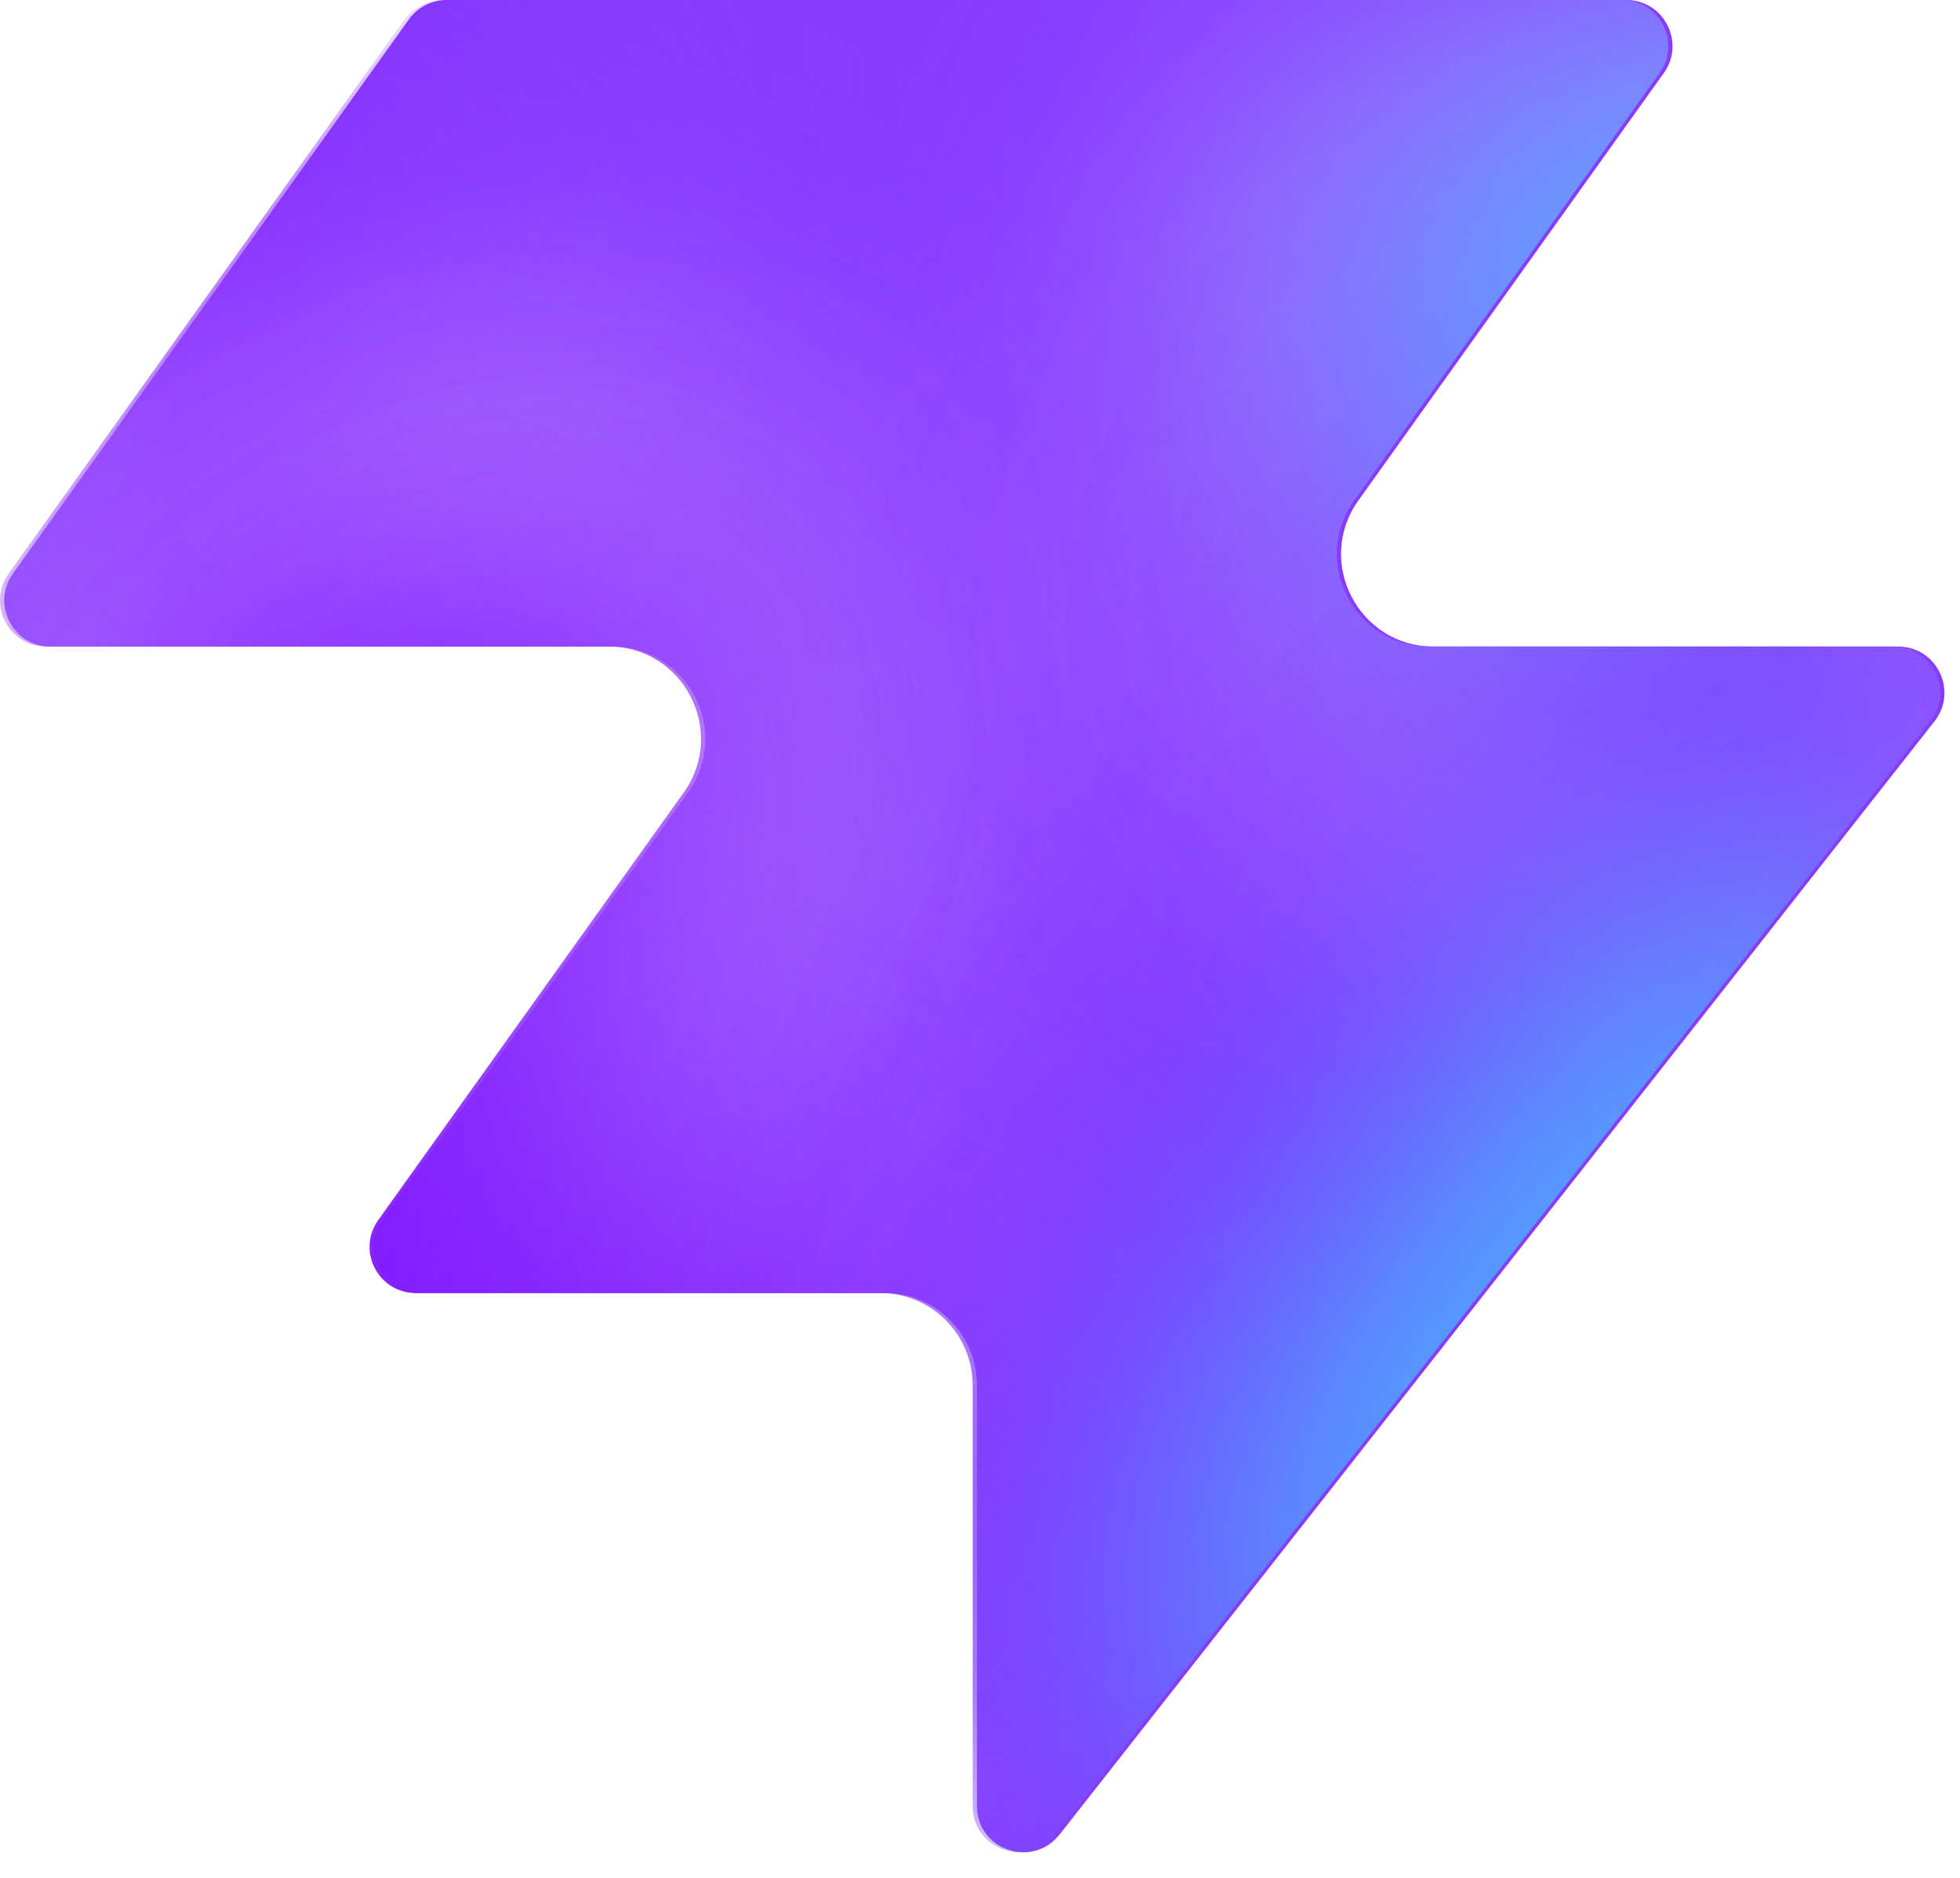
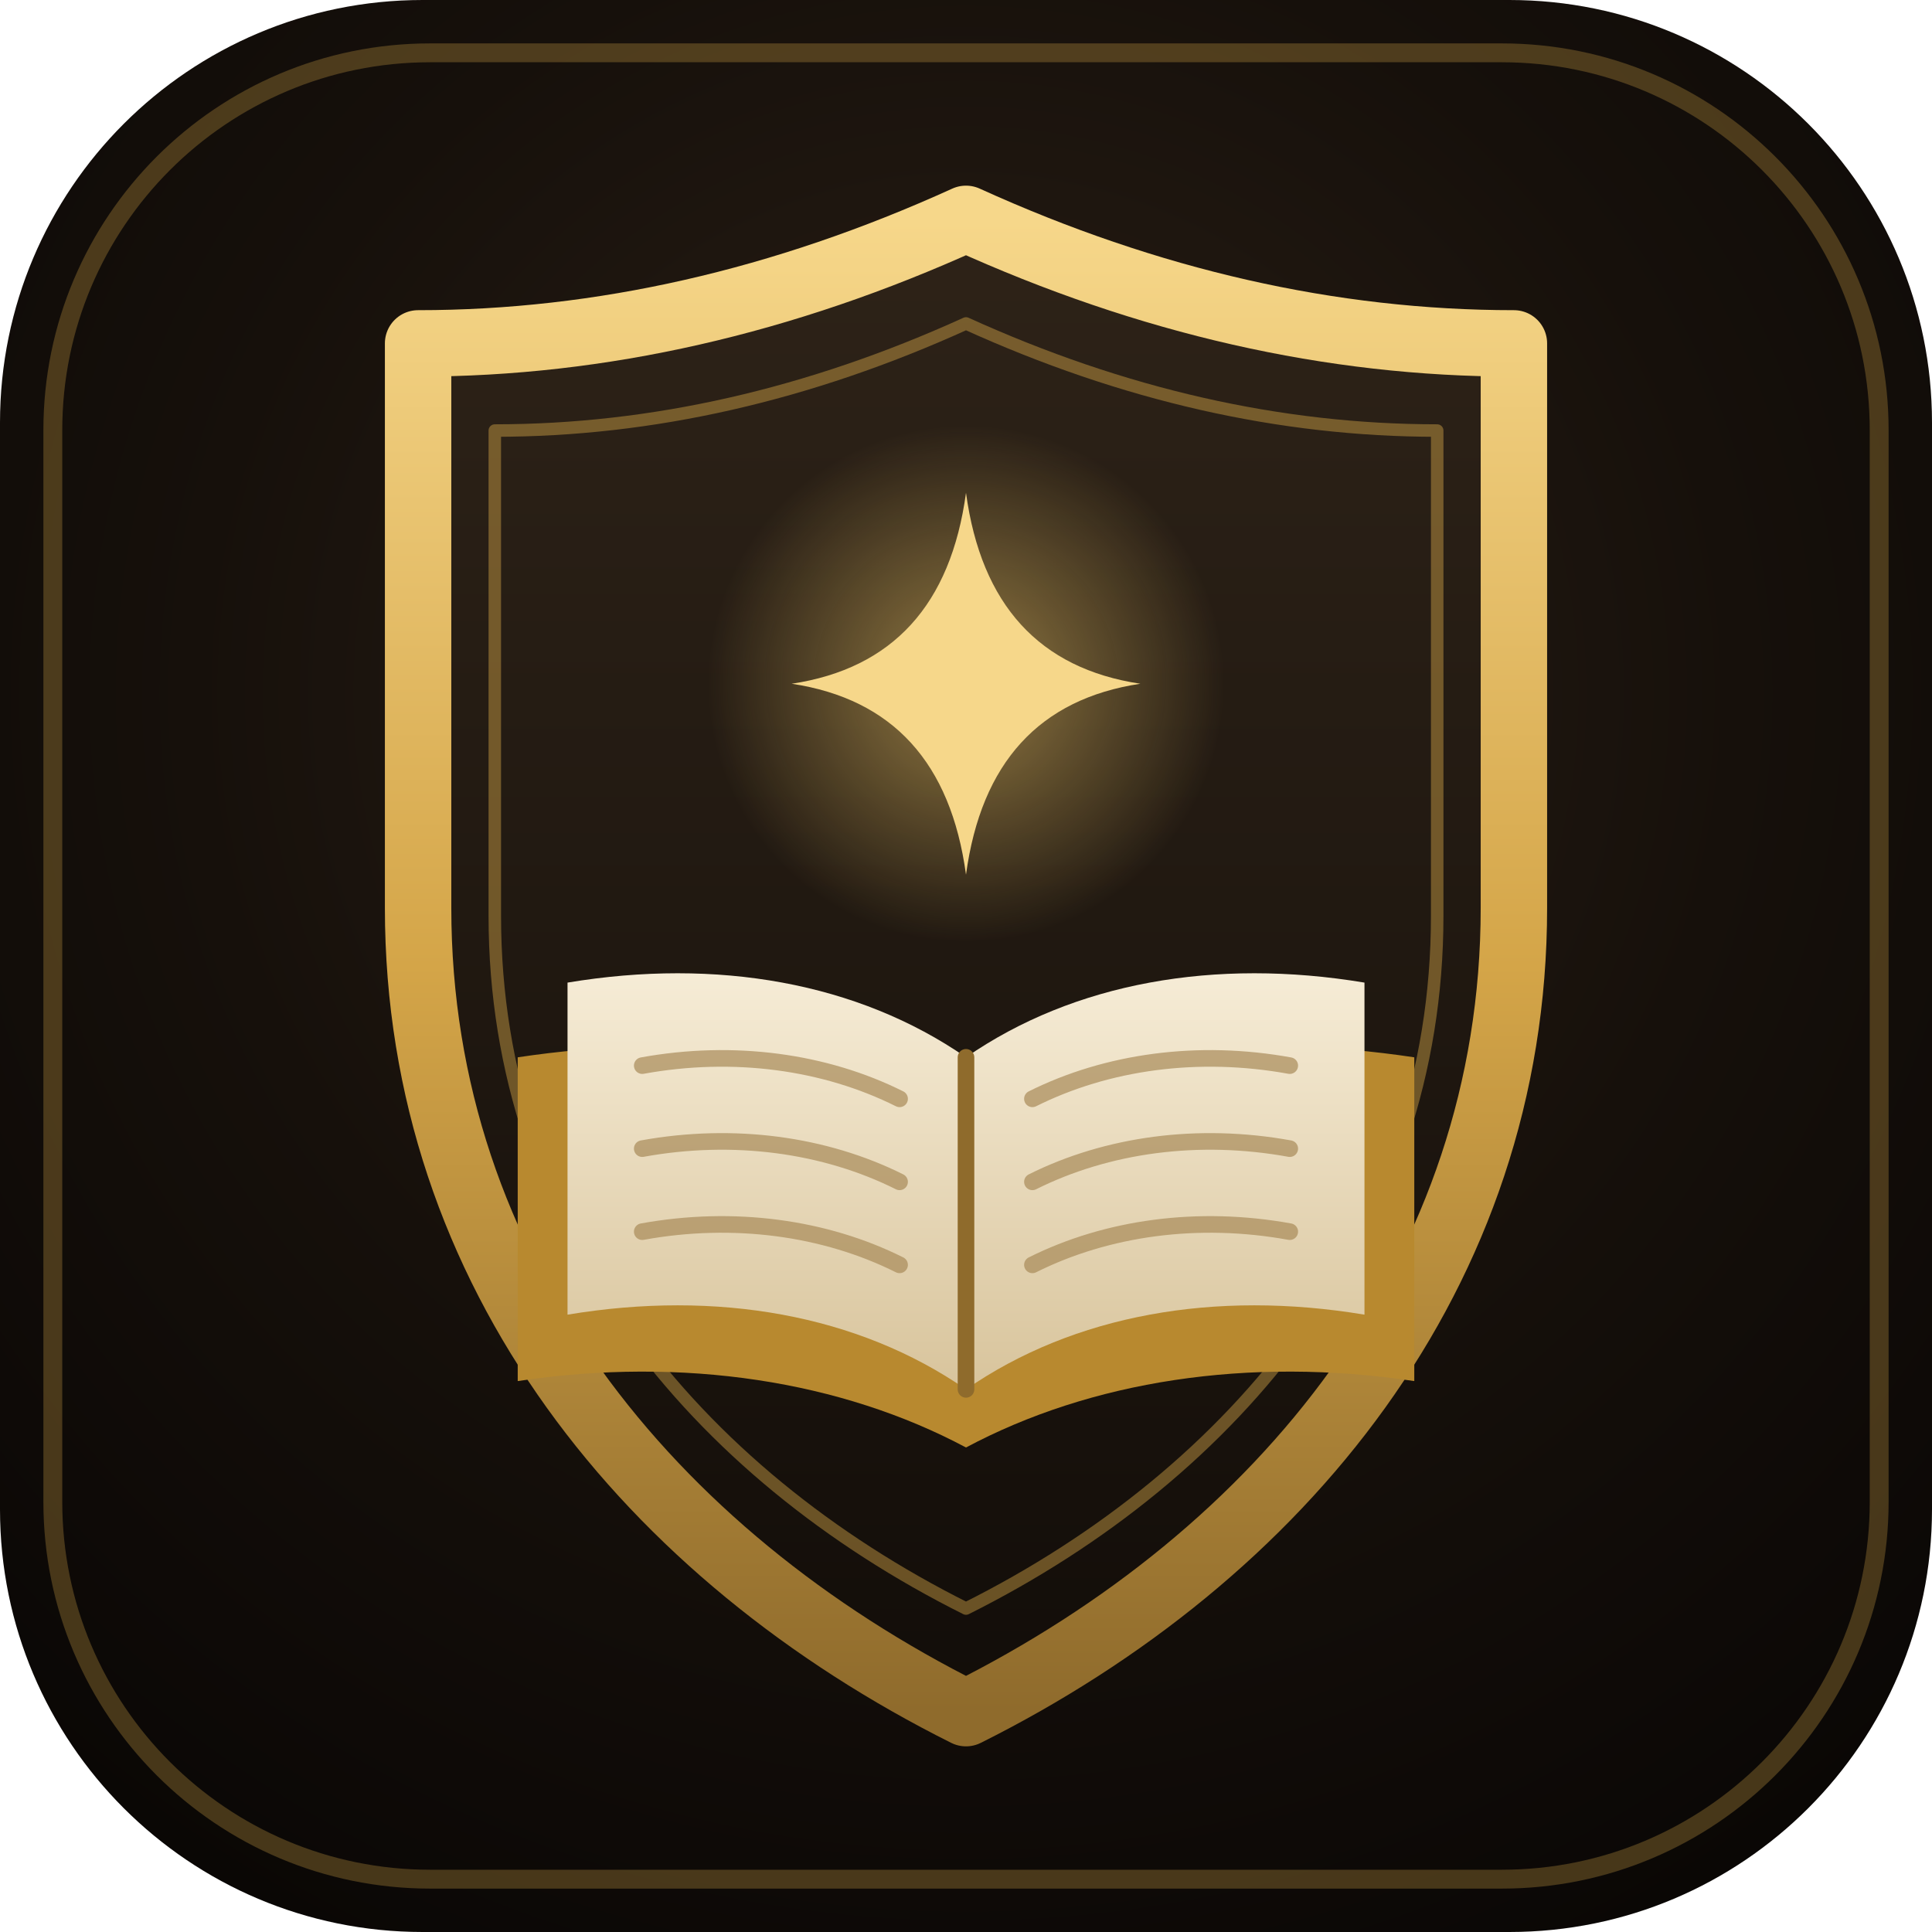
- <svg xmlns="http://www.w3.org/2000/svg" width="48" height="46" fill="none" viewBox="0 0 48 46">
-   <path fill="#863bff" d="M25.946 44.938c-.664.845-2.021.375-2.021-.698V33.937a2.26 2.26 0 0 0-2.262-2.262H10.287c-.92 0-1.456-1.04-.92-1.788l7.48-10.471c1.07-1.497 0-3.578-1.842-3.578H1.237c-.92 0-1.456-1.04-.92-1.788L10.013.474c.214-.297.556-.474.92-.474h28.894c.92 0 1.456 1.04.92 1.788l-7.48 10.471c-1.07 1.498 0 3.579 1.842 3.579h11.377c.943 0 1.473 1.088.89 1.83L25.947 44.94z" style="fill:#863bff;fill:color(display-p3 .525 .23 1);fill-opacity:1" />
-   <mask id="a" width="48" height="46" x="0" y="0" maskUnits="userSpaceOnUse" style="mask-type:alpha">
-     <path fill="#000" d="M25.842 44.938c-.664.844-2.021.375-2.021-.698V33.937a2.26 2.26 0 0 0-2.262-2.262H10.183c-.92 0-1.456-1.04-.92-1.788l7.48-10.471c1.07-1.498 0-3.579-1.842-3.579H1.133c-.92 0-1.456-1.04-.92-1.787L9.91.473c.214-.297.556-.474.92-.474h28.894c.92 0 1.456 1.04.92 1.788l-7.48 10.471c-1.07 1.498 0 3.578 1.842 3.578h11.377c.943 0 1.473 1.088.89 1.832L25.843 44.94z" style="fill:#000;fill-opacity:1" />
-   </mask>
-   <g mask="url(#a)">
-     <g filter="url(#b)">
-       <ellipse cx="5.508" cy="14.704" fill="#ede6ff" rx="5.508" ry="14.704" style="fill:#ede6ff;fill:color(display-p3 .927 .903 1);fill-opacity:1" transform="matrix(.00324 1 1 -.00324 -4.47 31.516)" />
-     </g>
-     <g filter="url(#c)">
-       <ellipse cx="10.399" cy="29.851" fill="#ede6ff" rx="10.399" ry="29.851" style="fill:#ede6ff;fill:color(display-p3 .927 .903 1);fill-opacity:1" transform="matrix(.00324 1 1 -.00324 -39.328 7.883)" />
-     </g>
-     <g filter="url(#d)">
-       <ellipse cx="5.508" cy="30.487" fill="#7e14ff" rx="5.508" ry="30.487" style="fill:#7e14ff;fill:color(display-p3 .492 .077 1);fill-opacity:1" transform="rotate(89.814 -25.913 -14.639)scale(1 -1)" />
-     </g>
-     <g filter="url(#e)">
-       <ellipse cx="5.508" cy="30.599" fill="#7e14ff" rx="5.508" ry="30.599" style="fill:#7e14ff;fill:color(display-p3 .492 .077 1);fill-opacity:1" transform="rotate(89.814 -32.644 -3.334)scale(1 -1)" />
-     </g>
-     <g filter="url(#f)">
-       <ellipse cx="5.508" cy="30.599" fill="#7e14ff" rx="5.508" ry="30.599" style="fill:#7e14ff;fill:color(display-p3 .492 .077 1);fill-opacity:1" transform="matrix(.00324 1 1 -.00324 -34.34 30.47)" />
-     </g>
-     <g filter="url(#g)">
-       <ellipse cx="14.072" cy="22.078" fill="#ede6ff" rx="14.072" ry="22.078" style="fill:#ede6ff;fill:color(display-p3 .927 .903 1);fill-opacity:1" transform="rotate(93.35 24.506 48.493)scale(-1 1)" />
-     </g>
-     <g filter="url(#h)">
-       <ellipse cx="3.47" cy="21.501" fill="#7e14ff" rx="3.47" ry="21.501" style="fill:#7e14ff;fill:color(display-p3 .492 .077 1);fill-opacity:1" transform="rotate(89.009 28.708 47.59)scale(-1 1)" />
-     </g>
-     <g filter="url(#i)">
-       <ellipse cx="3.47" cy="21.501" fill="#7e14ff" rx="3.47" ry="21.501" style="fill:#7e14ff;fill:color(display-p3 .492 .077 1);fill-opacity:1" transform="rotate(89.009 28.708 47.59)scale(-1 1)" />
-     </g>
-     <g filter="url(#j)">
-       <ellipse cx=".387" cy="8.972" fill="#7e14ff" rx="4.407" ry="29.108" style="fill:#7e14ff;fill:color(display-p3 .492 .077 1);fill-opacity:1" transform="rotate(39.51 .387 8.972)" />
-     </g>
-     <g filter="url(#k)">
-       <ellipse cx="47.523" cy="-6.092" fill="#7e14ff" rx="4.407" ry="29.108" style="fill:#7e14ff;fill:color(display-p3 .492 .077 1);fill-opacity:1" transform="rotate(37.892 47.523 -6.092)" />
-     </g>
-     <g filter="url(#l)">
-       <ellipse cx="41.412" cy="6.333" fill="#47bfff" rx="5.971" ry="9.665" style="fill:#47bfff;fill:color(display-p3 .28 .748 1);fill-opacity:1" transform="rotate(37.892 41.412 6.333)" />
-     </g>
-     <g filter="url(#m)">
-       <ellipse cx="-1.879" cy="38.332" fill="#7e14ff" rx="4.407" ry="29.108" style="fill:#7e14ff;fill:color(display-p3 .492 .077 1);fill-opacity:1" transform="rotate(37.892 -1.88 38.332)" />
-     </g>
-     <g filter="url(#n)">
-       <ellipse cx="-1.879" cy="38.332" fill="#7e14ff" rx="4.407" ry="29.108" style="fill:#7e14ff;fill:color(display-p3 .492 .077 1);fill-opacity:1" transform="rotate(37.892 -1.88 38.332)" />
-     </g>
-     <g filter="url(#o)">
-       <ellipse cx="35.651" cy="29.907" fill="#7e14ff" rx="4.407" ry="29.108" style="fill:#7e14ff;fill:color(display-p3 .492 .077 1);fill-opacity:1" transform="rotate(37.892 35.651 29.907)" />
-     </g>
-     <g filter="url(#p)">
-       <ellipse cx="38.418" cy="32.4" fill="#47bfff" rx="5.971" ry="15.297" style="fill:#47bfff;fill:color(display-p3 .28 .748 1);fill-opacity:1" transform="rotate(37.892 38.418 32.4)" />
+ <svg xmlns="http://www.w3.org/2000/svg" width="512" height="512" viewBox="0 0 512 512">
+   <defs>
+     <radialGradient id="bg" cx="50%" cy="36%" r="72%">
+       <stop offset="0" stop-color="#2d2116" />
+       <stop offset="0.55" stop-color="#16100b" />
+       <stop offset="1" stop-color="#0a0705" />
+     </radialGradient>
+     <linearGradient id="shield" x1="0" x2="0" y1="0" y2="1">
+       <stop offset="0" stop-color="#2e2318" />
+       <stop offset="1" stop-color="#120d09" />
+     </linearGradient>
+     <linearGradient id="rim" x1="0" x2="0" y1="0" y2="1">
+       <stop offset="0" stop-color="#f6d78a" />
+       <stop offset="0.5" stop-color="#d4a548" />
+       <stop offset="1" stop-color="#8f6b2c" />
+     </linearGradient>
+     <linearGradient id="page" x1="0" x2="0" y1="0" y2="1">
+       <stop offset="0" stop-color="#f6ecd6" />
+       <stop offset="1" stop-color="#d8c49c" />
+     </linearGradient>
+     <radialGradient id="glow" cx="0.5" cy="0.5" r="0.5">
+       <stop offset="0" stop-color="#f0c96a" stop-opacity="0.55" />
+       <stop offset="1" stop-color="#f0c96a" stop-opacity="0" />
+     </radialGradient>
+   </defs>
+   <rect id="backdrop" width="512" height="512" rx="112" fill="url(#bg)" />
+   <rect id="frame" x="14" y="14" width="484" height="484" rx="100" fill="none" stroke="#d4a548" stroke-opacity="0.3" stroke-width="5" />
+   <g id="crest" transform="translate(256 256) scale(1.1) translate(-256 -262)">
+     <path d="M256 82Q322 112 388 112L388 248C388 336 332 404 256 442C180 404 124 336 124 248L124 112Q190 112 256 82Z" fill="url(#shield)" stroke="url(#rim)" stroke-width="16" stroke-linejoin="round" />
+     <path d="M256 82Q322 112 388 112L388 248C388 336 332 404 256 442C180 404 124 336 124 248L124 112Q190 112 256 82Z" fill="none" stroke="#d4a548" stroke-opacity="0.45" stroke-width="3.5" stroke-linejoin="round" transform="translate(256 262) scale(0.86) translate(-256 -262)" />
+     <circle cx="256" cy="194" r="62" fill="url(#glow)" />
+     <path d="M256 148Q261.5 188.5 298 194Q261.5 199.5 256 240Q250.5 199.5 214 194Q250.5 188.5 256 148Z" fill="#f6d78a" />
+     <path d="M256 298C226 282 188 278 148 284L148 362C188 356 226 362 256 378C286 362 324 356 364 362L364 284C324 278 286 282 256 298Z" fill="#b8892f" />
+     <path d="M256 284C230 266 196 260 160 266L160 346C196 340 230 346 256 364Z" fill="url(#page)" />
+     <path d="M256 284C282 266 316 260 352 266L352 346C316 340 282 346 256 364Z" fill="url(#page)" />
+     <path d="M256 284L256 364" stroke="#8f6b2c" stroke-width="4" stroke-linecap="round" />
+     <g fill="none" stroke="#a88a58" stroke-width="4" stroke-linecap="round" opacity="0.7">
+       <path d="M178 286C200 282 222 285 240 294" />
+       <path d="M178 306C200 302 222 305 240 314" />
+       <path d="M178 326C200 322 222 325 240 334" />
+       <path d="M272 294C290 285 312 282 334 286" />
+       <path d="M272 314C290 305 312 302 334 306" />
+       <path d="M272 334C290 325 312 322 334 326" />
    </g>
  </g>
-   <defs>
-     <filter id="b" width="60.045" height="41.654" x="-19.77" y="16.149" color-interpolation-filters="sRGB" filterUnits="userSpaceOnUse">
-       <feFlood flood-opacity="0" result="BackgroundImageFix" />
-       <feBlend in="SourceGraphic" in2="BackgroundImageFix" result="shape" />
-       <feGaussianBlur result="effect1_foregroundBlur_2002_17158" stdDeviation="7.659" />
-     </filter>
-     <filter id="c" width="90.34" height="51.437" x="-54.613" y="-7.533" color-interpolation-filters="sRGB" filterUnits="userSpaceOnUse">
-       <feFlood flood-opacity="0" result="BackgroundImageFix" />
-       <feBlend in="SourceGraphic" in2="BackgroundImageFix" result="shape" />
-       <feGaussianBlur result="effect1_foregroundBlur_2002_17158" stdDeviation="7.659" />
-     </filter>
-     <filter id="d" width="79.355" height="29.4" x="-49.64" y="2.03" color-interpolation-filters="sRGB" filterUnits="userSpaceOnUse">
-       <feFlood flood-opacity="0" result="BackgroundImageFix" />
-       <feBlend in="SourceGraphic" in2="BackgroundImageFix" result="shape" />
-       <feGaussianBlur result="effect1_foregroundBlur_2002_17158" stdDeviation="4.596" />
-     </filter>
-     <filter id="e" width="79.579" height="29.4" x="-45.045" y="20.029" color-interpolation-filters="sRGB" filterUnits="userSpaceOnUse">
-       <feFlood flood-opacity="0" result="BackgroundImageFix" />
-       <feBlend in="SourceGraphic" in2="BackgroundImageFix" result="shape" />
-       <feGaussianBlur result="effect1_foregroundBlur_2002_17158" stdDeviation="4.596" />
-     </filter>
-     <filter id="f" width="79.579" height="29.4" x="-43.513" y="21.178" color-interpolation-filters="sRGB" filterUnits="userSpaceOnUse">
-       <feFlood flood-opacity="0" result="BackgroundImageFix" />
-       <feBlend in="SourceGraphic" in2="BackgroundImageFix" result="shape" />
-       <feGaussianBlur result="effect1_foregroundBlur_2002_17158" stdDeviation="4.596" />
-     </filter>
-     <filter id="g" width="74.749" height="58.852" x="15.756" y="-17.901" color-interpolation-filters="sRGB" filterUnits="userSpaceOnUse">
-       <feFlood flood-opacity="0" result="BackgroundImageFix" />
-       <feBlend in="SourceGraphic" in2="BackgroundImageFix" result="shape" />
-       <feGaussianBlur result="effect1_foregroundBlur_2002_17158" stdDeviation="7.659" />
-     </filter>
-     <filter id="h" width="61.377" height="25.362" x="23.548" y="2.284" color-interpolation-filters="sRGB" filterUnits="userSpaceOnUse">
-       <feFlood flood-opacity="0" result="BackgroundImageFix" />
-       <feBlend in="SourceGraphic" in2="BackgroundImageFix" result="shape" />
-       <feGaussianBlur result="effect1_foregroundBlur_2002_17158" stdDeviation="4.596" />
-     </filter>
-     <filter id="i" width="61.377" height="25.362" x="23.548" y="2.284" color-interpolation-filters="sRGB" filterUnits="userSpaceOnUse">
-       <feFlood flood-opacity="0" result="BackgroundImageFix" />
-       <feBlend in="SourceGraphic" in2="BackgroundImageFix" result="shape" />
-       <feGaussianBlur result="effect1_foregroundBlur_2002_17158" stdDeviation="4.596" />
-     </filter>
-     <filter id="j" width="56.045" height="63.649" x="-27.636" y="-22.853" color-interpolation-filters="sRGB" filterUnits="userSpaceOnUse">
-       <feFlood flood-opacity="0" result="BackgroundImageFix" />
-       <feBlend in="SourceGraphic" in2="BackgroundImageFix" result="shape" />
-       <feGaussianBlur result="effect1_foregroundBlur_2002_17158" stdDeviation="4.596" />
-     </filter>
-     <filter id="k" width="54.814" height="64.646" x="20.116" y="-38.415" color-interpolation-filters="sRGB" filterUnits="userSpaceOnUse">
-       <feFlood flood-opacity="0" result="BackgroundImageFix" />
-       <feBlend in="SourceGraphic" in2="BackgroundImageFix" result="shape" />
-       <feGaussianBlur result="effect1_foregroundBlur_2002_17158" stdDeviation="4.596" />
-     </filter>
-     <filter id="l" width="33.541" height="35.313" x="24.641" y="-11.323" color-interpolation-filters="sRGB" filterUnits="userSpaceOnUse">
-       <feFlood flood-opacity="0" result="BackgroundImageFix" />
-       <feBlend in="SourceGraphic" in2="BackgroundImageFix" result="shape" />
-       <feGaussianBlur result="effect1_foregroundBlur_2002_17158" stdDeviation="4.596" />
-     </filter>
-     <filter id="m" width="54.814" height="64.646" x="-29.286" y="6.009" color-interpolation-filters="sRGB" filterUnits="userSpaceOnUse">
-       <feFlood flood-opacity="0" result="BackgroundImageFix" />
-       <feBlend in="SourceGraphic" in2="BackgroundImageFix" result="shape" />
-       <feGaussianBlur result="effect1_foregroundBlur_2002_17158" stdDeviation="4.596" />
-     </filter>
-     <filter id="n" width="54.814" height="64.646" x="-29.286" y="6.009" color-interpolation-filters="sRGB" filterUnits="userSpaceOnUse">
-       <feFlood flood-opacity="0" result="BackgroundImageFix" />
-       <feBlend in="SourceGraphic" in2="BackgroundImageFix" result="shape" />
-       <feGaussianBlur result="effect1_foregroundBlur_2002_17158" stdDeviation="4.596" />
-     </filter>
-     <filter id="o" width="54.814" height="64.646" x="8.244" y="-2.416" color-interpolation-filters="sRGB" filterUnits="userSpaceOnUse">
-       <feFlood flood-opacity="0" result="BackgroundImageFix" />
-       <feBlend in="SourceGraphic" in2="BackgroundImageFix" result="shape" />
-       <feGaussianBlur result="effect1_foregroundBlur_2002_17158" stdDeviation="4.596" />
-     </filter>
-     <filter id="p" width="39.409" height="43.623" x="18.713" y="10.588" color-interpolation-filters="sRGB" filterUnits="userSpaceOnUse">
-       <feFlood flood-opacity="0" result="BackgroundImageFix" />
-       <feBlend in="SourceGraphic" in2="BackgroundImageFix" result="shape" />
-       <feGaussianBlur result="effect1_foregroundBlur_2002_17158" stdDeviation="4.596" />
-     </filter>
-   </defs>
</svg>
